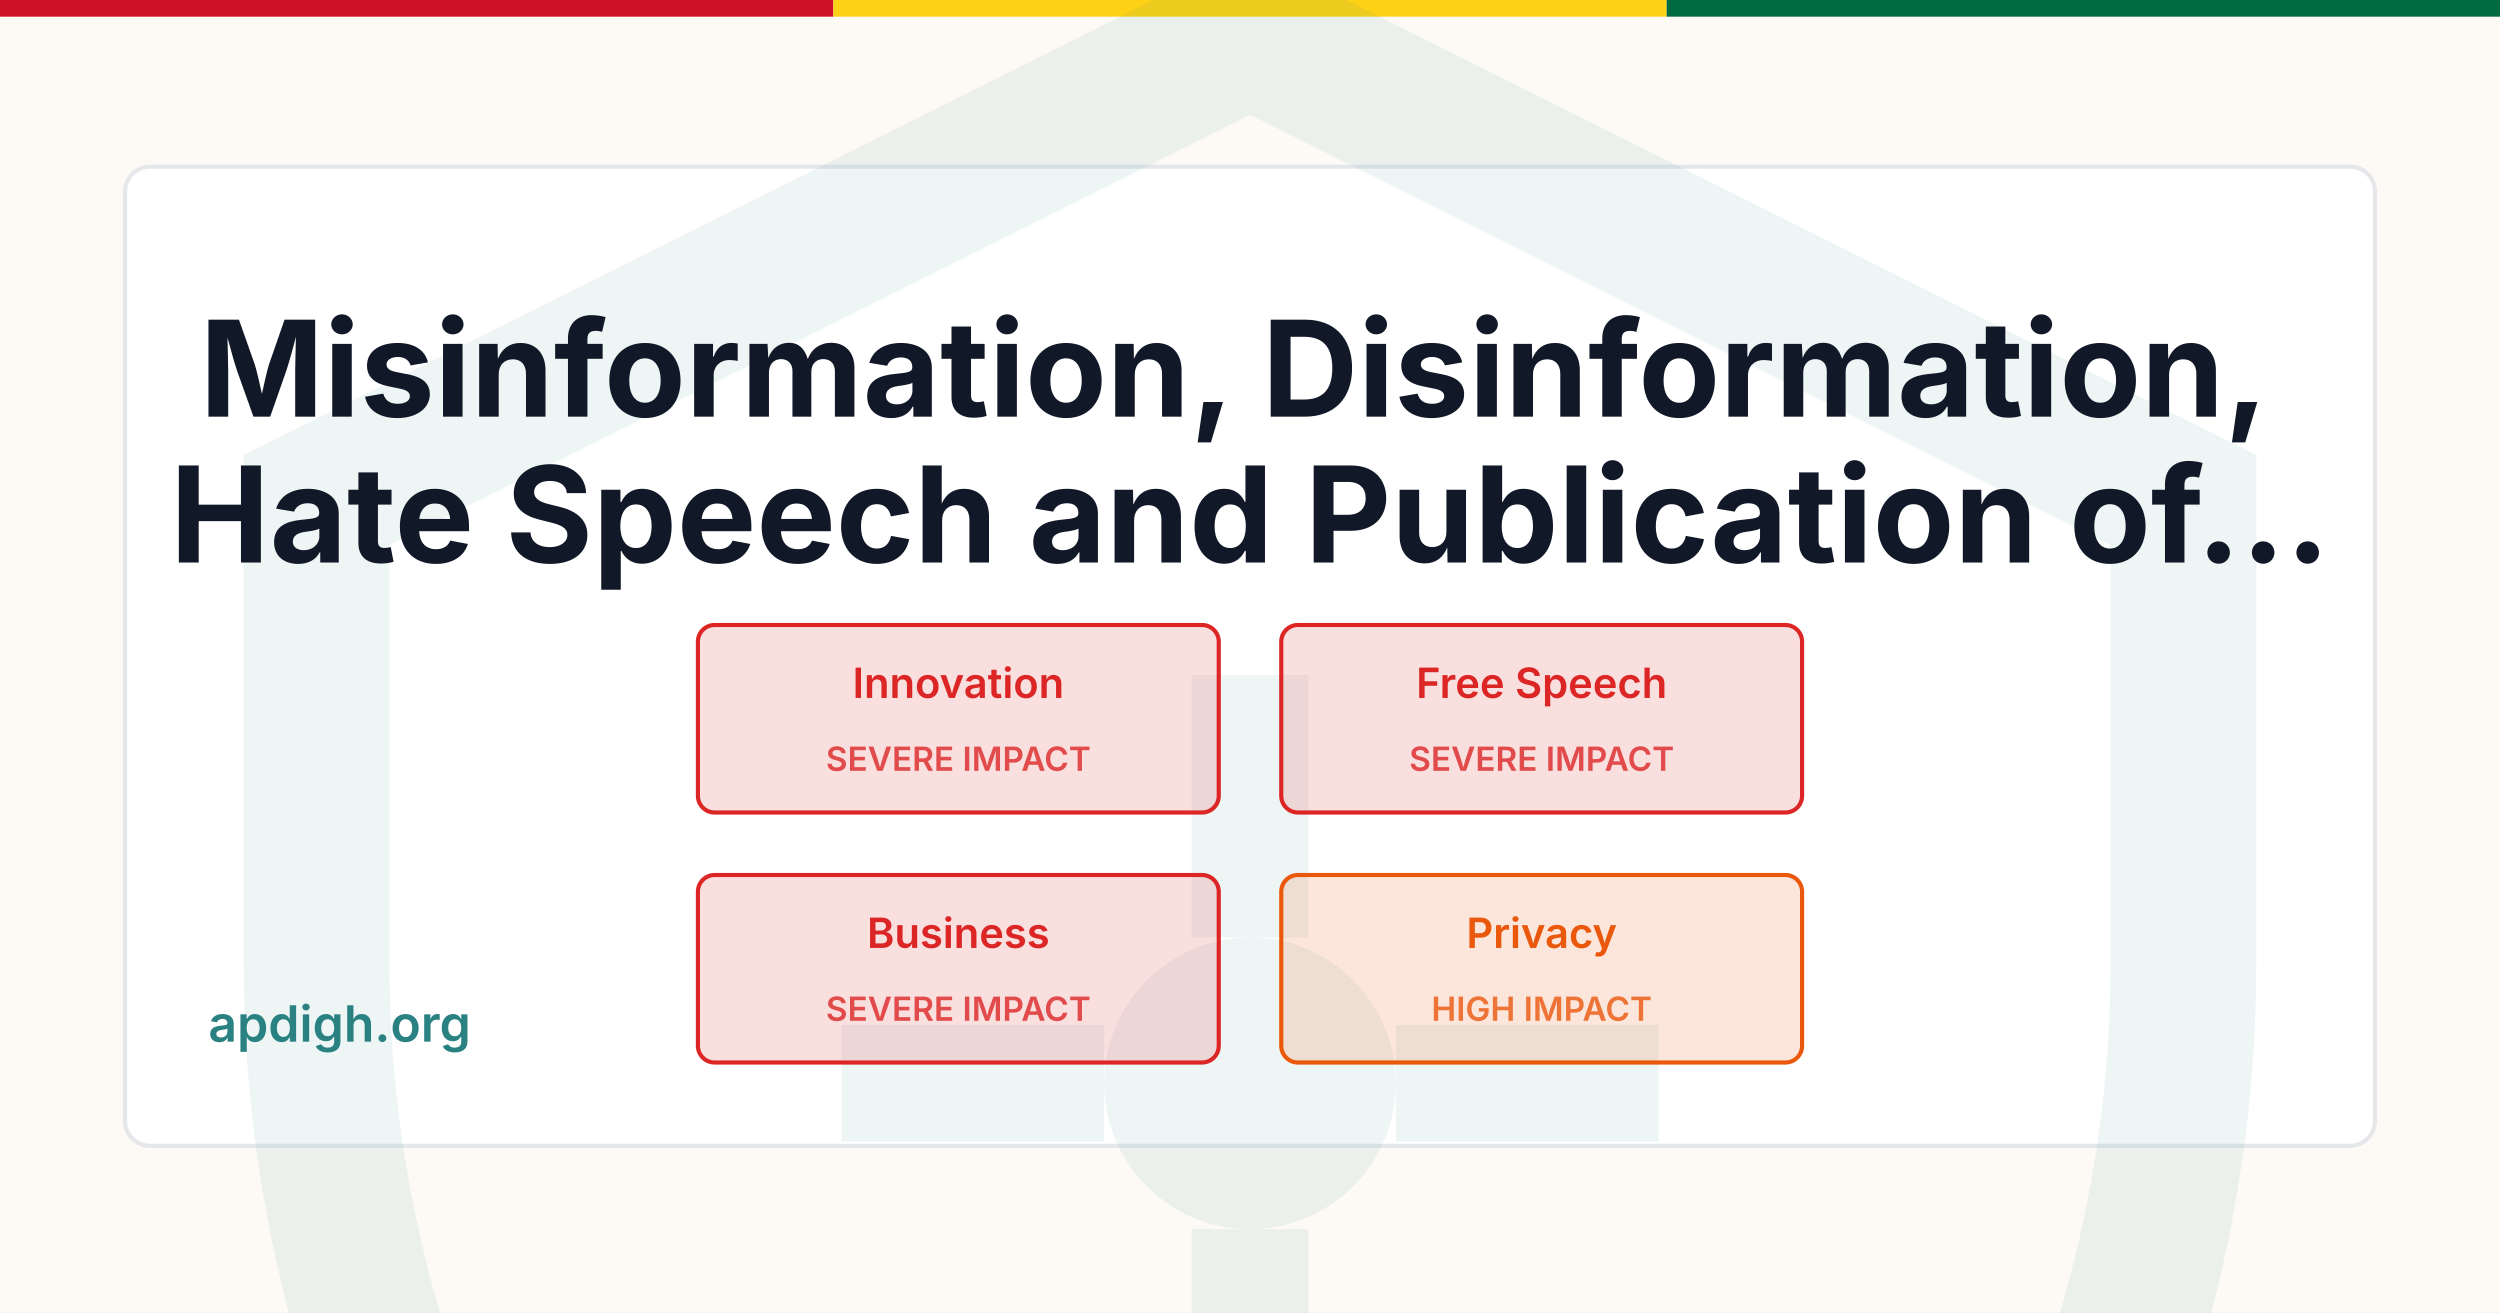
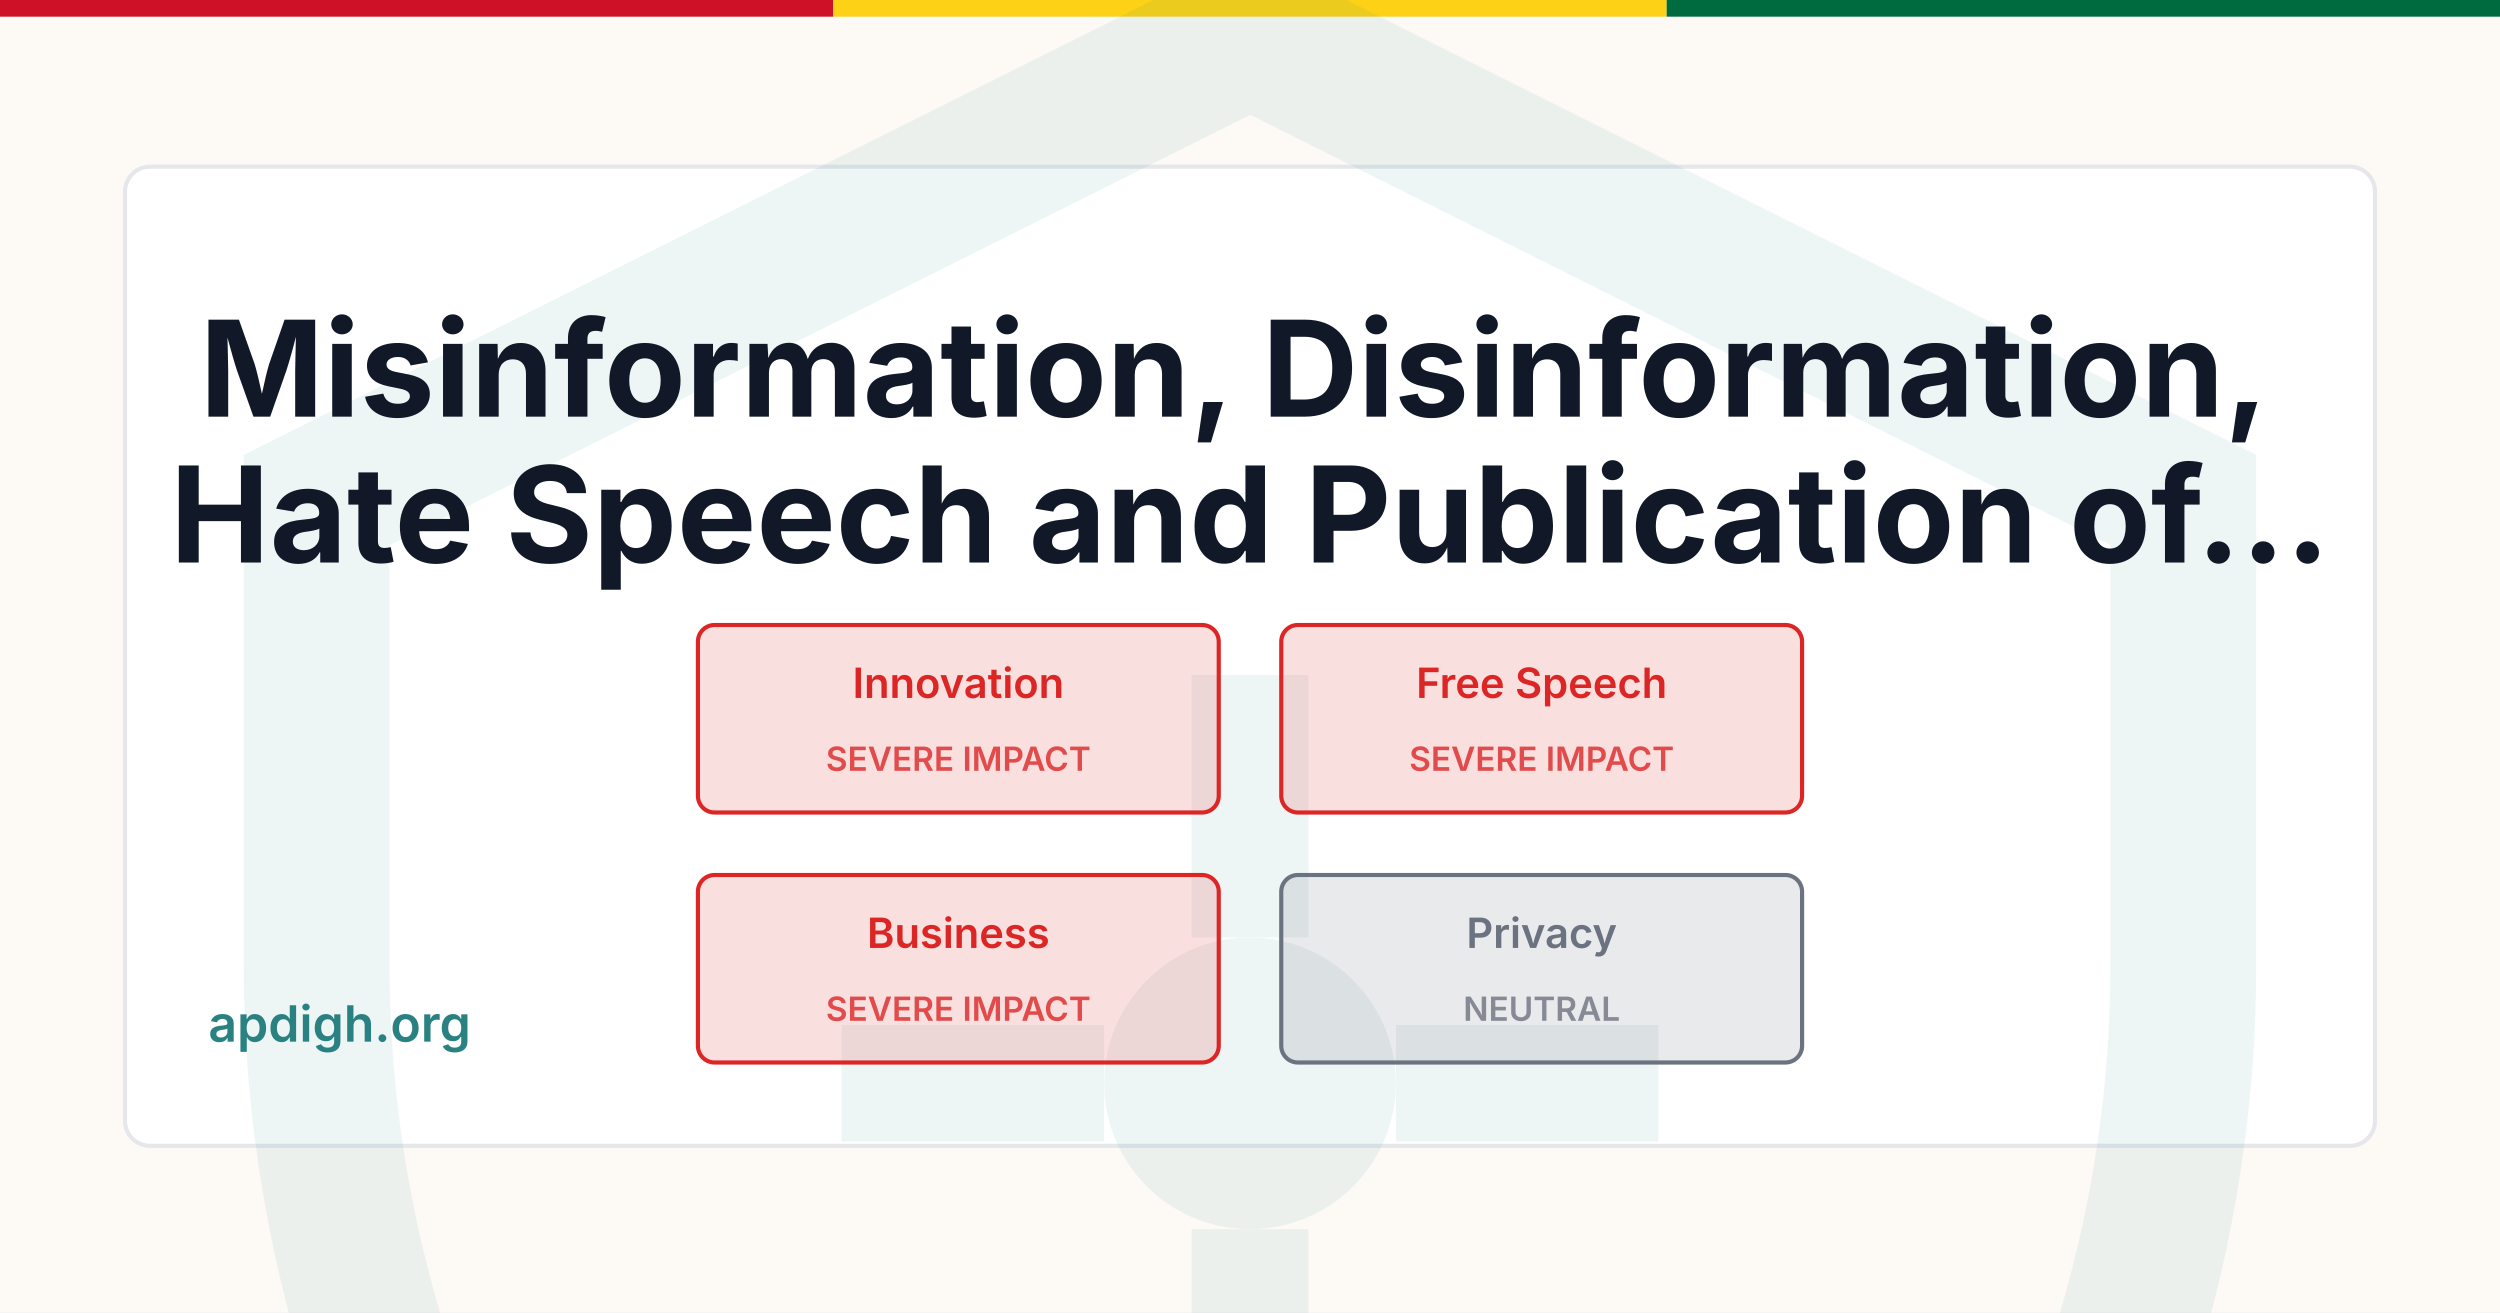
<svg xmlns="http://www.w3.org/2000/svg" width="1200" height="630" viewBox="0 0 1200 630">
  <rect width="1200" height="630" fill="#FDFAF6" />
  <rect x="0" y="0" width="400" height="8" fill="#CE1126" />
  <rect x="400" y="0" width="400" height="8" fill="#FCD116" />
  <rect x="800" y="0" width="400" height="8" fill="#006B3F" />
  <rect x="60" y="80" width="1080" height="470" fill="white" stroke="#E5E7EB" stroke-width="2" rx="12" />
  <g transform="translate(40, -40) scale(28)" opacity="0.08">
    <path d="M20 2L4 10V18C4 27.94 10.84 37.14 20 39C29.16 37.14 36 27.94 36 18V10L20 2Z" fill="none" stroke="#2A8181" stroke-width="2.5" />
    <circle cx="20" cy="20" r="2.5" fill="#2A8181" />
    <line x1="20" y1="17.5" x2="20" y2="13" stroke="#2A8181" stroke-width="2" />
    <line x1="20" y1="22.5" x2="20" y2="27" stroke="#2A8181" stroke-width="2" />
    <line x1="17.5" y1="20" x2="13" y2="20" stroke="#2A8181" stroke-width="2" />
    <line x1="22.5" y1="20" x2="27" y2="20" stroke="#2A8181" stroke-width="2" />
  </g>
  <text x="600" y="200" font-family="Inter, system-ui, sans-serif" font-size="64" font-weight="700" fill="#111827" text-anchor="middle">
    <tspan x="600" dy="0">Misinformation, Disinformation,</tspan>
    <tspan x="600" dy="70">Hate Speech and Publication of...</tspan>
  </text>
  <text x="100" y="500" font-family="Inter, system-ui, sans-serif" font-size="24" font-weight="600" fill="#2A8181">
    apdigh.org
  </text>
  <g transform="translate(335, 300)">
    <rect x="0" y="0" width="250" height="90" rx="8" fill="#DC2626" opacity="0.15" />
    <rect x="0" y="0" width="250" height="90" rx="8" fill="none" stroke="#DC2626" stroke-width="2" />
    <text x="125" y="35" font-family="Inter, system-ui, sans-serif" font-size="20" font-weight="600" fill="#DC2626" text-anchor="middle">Innovation</text>
    <text x="125" y="70" font-family="Inter, system-ui, sans-serif" font-size="16" font-weight="600" fill="#DC2626" text-anchor="middle" opacity="0.8">SEVERE IMPACT</text>
  </g>
  <g transform="translate(615, 300)">
    <rect x="0" y="0" width="250" height="90" rx="8" fill="#DC2626" opacity="0.15" />
    <rect x="0" y="0" width="250" height="90" rx="8" fill="none" stroke="#DC2626" stroke-width="2" />
    <text x="125" y="35" font-family="Inter, system-ui, sans-serif" font-size="20" font-weight="600" fill="#DC2626" text-anchor="middle">Free Speech</text>
    <text x="125" y="70" font-family="Inter, system-ui, sans-serif" font-size="16" font-weight="600" fill="#DC2626" text-anchor="middle" opacity="0.8">SEVERE IMPACT</text>
  </g>
  <g transform="translate(335, 420)">
    <rect x="0" y="0" width="250" height="90" rx="8" fill="#DC2626" opacity="0.15" />
    <rect x="0" y="0" width="250" height="90" rx="8" fill="none" stroke="#DC2626" stroke-width="2" />
    <text x="125" y="35" font-family="Inter, system-ui, sans-serif" font-size="20" font-weight="600" fill="#DC2626" text-anchor="middle">Business</text>
    <text x="125" y="70" font-family="Inter, system-ui, sans-serif" font-size="16" font-weight="600" fill="#DC2626" text-anchor="middle" opacity="0.8">SEVERE IMPACT</text>
  </g>
  <g transform="translate(615, 420)">
-     <rect x="0" y="0" width="250" height="90" rx="8" fill="#EA580C" opacity="0.15" />
-     <rect x="0" y="0" width="250" height="90" rx="8" fill="none" stroke="#EA580C" stroke-width="2" />
-     <text x="125" y="35" font-family="Inter, system-ui, sans-serif" font-size="20" font-weight="600" fill="#EA580C" text-anchor="middle">Privacy</text>
-     <text x="125" y="70" font-family="Inter, system-ui, sans-serif" font-size="16" font-weight="600" fill="#EA580C" text-anchor="middle" opacity="0.8">HIGH IMPACT</text>
+     <rect x="0" y="0" width="250" height="90" rx="8" fill="#6B7280" opacity="0.15" />
+     <rect x="0" y="0" width="250" height="90" rx="8" fill="none" stroke="#6B7280" stroke-width="2" />
+     <text x="125" y="35" font-family="Inter, system-ui, sans-serif" font-size="20" font-weight="600" fill="#6B7280" text-anchor="middle">Privacy</text>
+     <text x="125" y="70" font-family="Inter, system-ui, sans-serif" font-size="16" font-weight="600" fill="#6B7280" text-anchor="middle" opacity="0.8">NEUTRAL</text>
  </g>
</svg>
